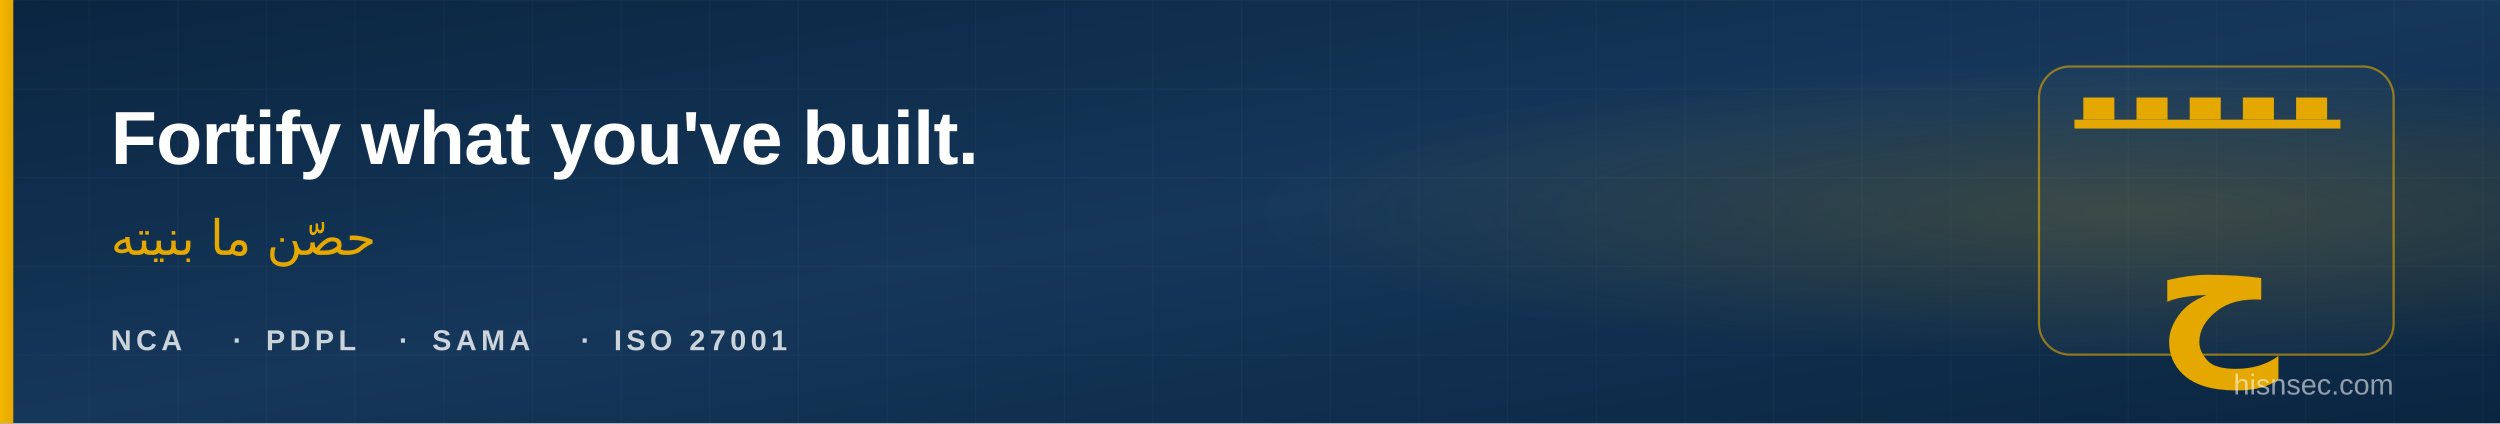
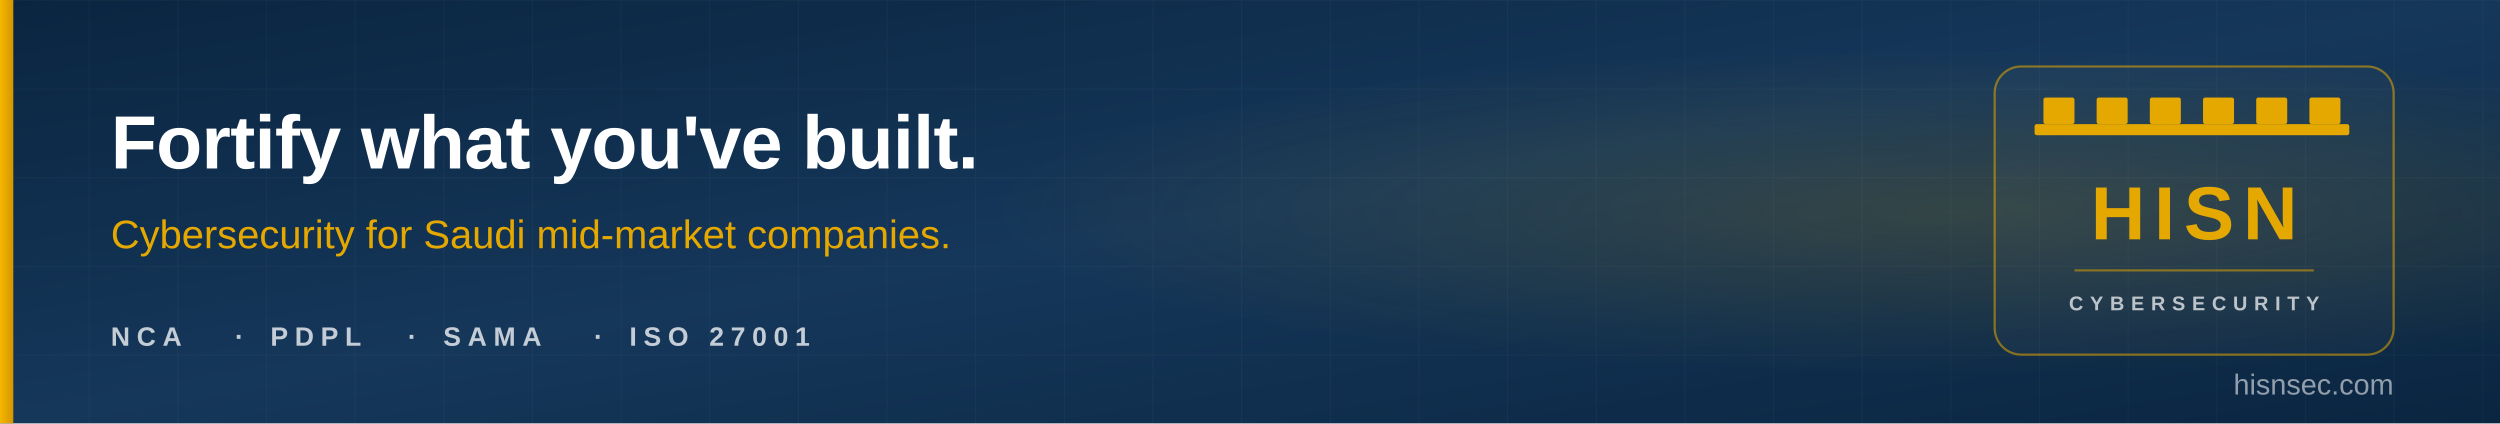
<svg xmlns="http://www.w3.org/2000/svg" viewBox="0 0 1128 191" width="1128" height="191">
  <defs>
    <linearGradient id="bg" x1="0%" y1="0%" x2="100%" y2="100%">
      <stop offset="0%" stop-color="#0A2540" />
      <stop offset="50%" stop-color="#15375a" />
      <stop offset="100%" stop-color="#0A2540" />
    </linearGradient>
    <linearGradient id="gold" x1="0%" y1="0%" x2="100%" y2="0%">
      <stop offset="0%" stop-color="#F5B700" />
-       <stop offset="100%" stop-color="#E5A800" />
+       <stop offset="100%" stop-color="#D49600" />
    </linearGradient>
    <pattern id="grid" width="40" height="40" patternUnits="userSpaceOnUse">
-       <path d="M 40 0 L 0 0 0 40" fill="none" stroke="#ffffff" stroke-width="0.5" opacity="0.04" />
+       <path d="M 40 0 L 0 0 0 40" fill="none" stroke="#ffffff" stroke-width="0.5" opacity="0.05" />
    </pattern>
-     <radialGradient id="glow" cx="85%" cy="50%" r="50%">
-       <stop offset="0%" stop-color="#E5A800" stop-opacity="0.18" />
+     <radialGradient id="glow" cx="78%" cy="50%" r="55%">
+       <stop offset="0%" stop-color="#E5A800" stop-opacity="0.16" />
      <stop offset="70%" stop-color="#E5A800" stop-opacity="0" />
    </radialGradient>
  </defs>
  <rect width="1128" height="191" fill="url(#bg)" />
  <rect width="1128" height="191" fill="url(#grid)" />
  <rect width="1128" height="191" fill="url(#glow)" />
  <rect x="0" y="0" width="6" height="191" fill="url(#gold)" />
-   <text x="50" y="74" font-family="'Tajawal', 'Segoe UI', Arial, sans-serif" font-size="34" font-weight="800" fill="#FFFFFF" letter-spacing="-0.3">
+   <text x="50" y="76" font-family="'Segoe UI', 'Helvetica Neue', Arial, sans-serif" font-size="34" font-weight="800" fill="#FFFFFF" letter-spacing="-0.3">
    Fortify what you've built.
  </text>
-   <text x="50" y="115" font-family="'Tajawal', 'Segoe UI', Arial, sans-serif" font-size="22" font-weight="500" fill="#E5A800" letter-spacing="0">
-     حصّن ما بنيته
+   <text x="50" y="112" font-family="'Segoe UI', 'Helvetica Neue', Arial, sans-serif" font-size="18" font-weight="500" fill="#E5A800">
+     Cybersecurity for Saudi mid-market companies.
  </text>
-   <g font-family="'Tajawal', 'Segoe UI', Arial, sans-serif" font-size="13" font-weight="700" letter-spacing="2" fill="#FFFFFF" opacity="0.78">
-     <text x="50" y="158">NCA</text>
-     <text x="105" y="158">·</text>
-     <text x="120" y="158">PDPL</text>
-     <text x="180" y="158">·</text>
-     <text x="195" y="158">SAMA</text>
-     <text x="262" y="158">·</text>
-     <text x="277" y="158">ISO 27001</text>
+   <g font-family="'Segoe UI', 'Helvetica Neue', Arial, sans-serif" font-size="12" font-weight="700" letter-spacing="3" fill="#FFFFFF" opacity="0.75">
+     <text x="50" y="156">NCA</text>
+     <text x="106" y="156">·</text>
+     <text x="122" y="156">PDPL</text>
+     <text x="184" y="156">·</text>
+     <text x="200" y="156">SAMA</text>
+     <text x="268" y="156">·</text>
+     <text x="284" y="156">ISO 27001</text>
  </g>
-   <g transform="translate(920, 30)">
-     <rect x="0" y="0" width="160" height="130" rx="14" fill="rgba(255,255,255,0.04)" stroke="#E5A800" stroke-width="1" opacity="0.6" />
+   <g transform="translate(900, 30)">
+     <rect x="0" y="0" width="180" height="130" rx="12" fill="rgba(255,255,255,0.04)" stroke="#E5A800" stroke-width="1" opacity="0.55" />
    <g fill="#E5A800">
-       <rect x="20" y="14" width="14" height="10" />
-       <rect x="44" y="14" width="14" height="10" />
-       <rect x="68" y="14" width="14" height="10" />
-       <rect x="92" y="14" width="14" height="10" />
-       <rect x="116" y="14" width="14" height="10" />
-       <rect x="16" y="24" width="120" height="4" />
+       <rect x="22" y="14" width="14" height="12" rx="1" />
+       <rect x="46" y="14" width="14" height="12" rx="1" />
+       <rect x="70" y="14" width="14" height="12" rx="1" />
+       <rect x="94" y="14" width="14" height="12" rx="1" />
+       <rect x="118" y="14" width="14" height="12" rx="1" />
+       <rect x="142" y="14" width="14" height="12" rx="1" />
+       <rect x="18" y="26" width="142" height="5" rx="1" />
    </g>
-     <text x="80" y="105" font-family="'Tajawal', 'Segoe UI', Arial, sans-serif" font-size="78" font-weight="800" fill="#E5A800" text-anchor="middle" dominant-baseline="middle">ح</text>
+     <text x="90" y="78" font-family="'Segoe UI', 'Helvetica Neue', Arial, sans-serif" font-size="34" font-weight="900" fill="#E5A800" text-anchor="middle" letter-spacing="4">HISN</text>
+     <line x1="36" y1="92" x2="144" y2="92" stroke="#E5A800" stroke-width="1" opacity="0.5" />
+     <text x="90" y="110" font-family="'Segoe UI', 'Helvetica Neue', Arial, sans-serif" font-size="9" font-weight="600" fill="#FFFFFF" opacity="0.7" text-anchor="middle" letter-spacing="3">CYBERSECURITY</text>
  </g>
-   <text x="1080" y="178" font-family="'Tajawal', 'Segoe UI', Arial, sans-serif" font-size="13" font-weight="500" fill="#FFFFFF" opacity="0.55" text-anchor="end">
+   <text x="1080" y="178" font-family="'Segoe UI', 'Helvetica Neue', Arial, sans-serif" font-size="13" font-weight="500" fill="#FFFFFF" opacity="0.55" text-anchor="end">
    hisnsec.com
  </text>
</svg>
